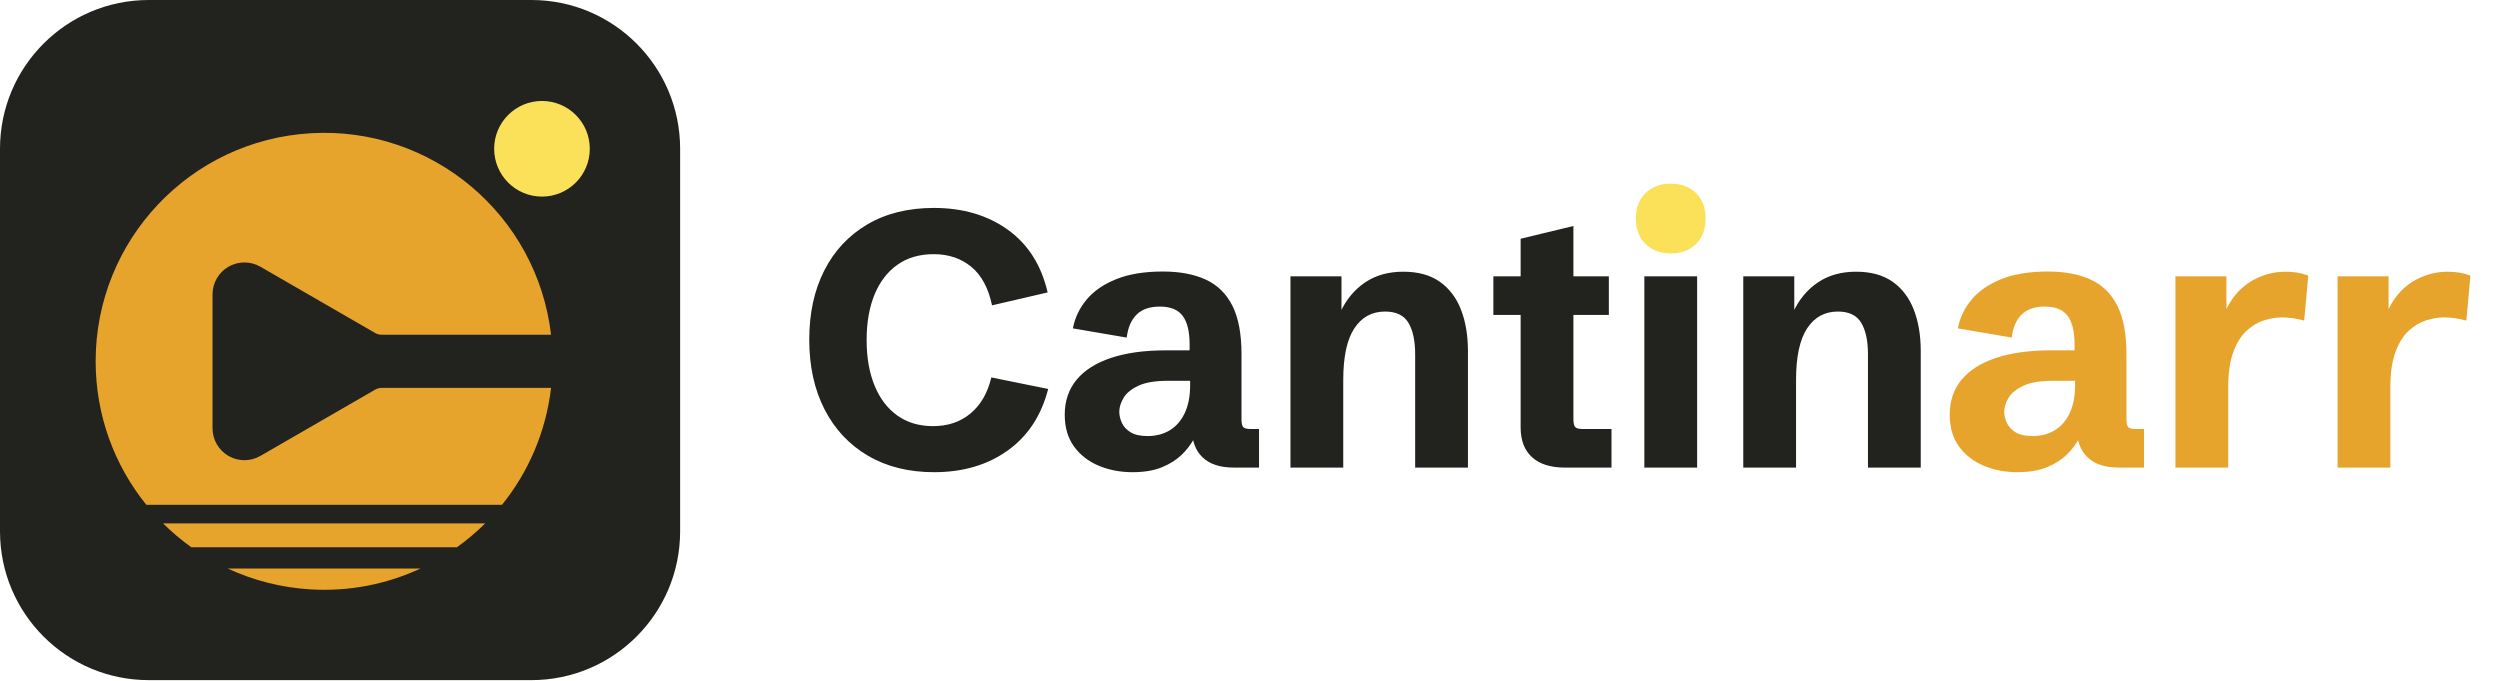
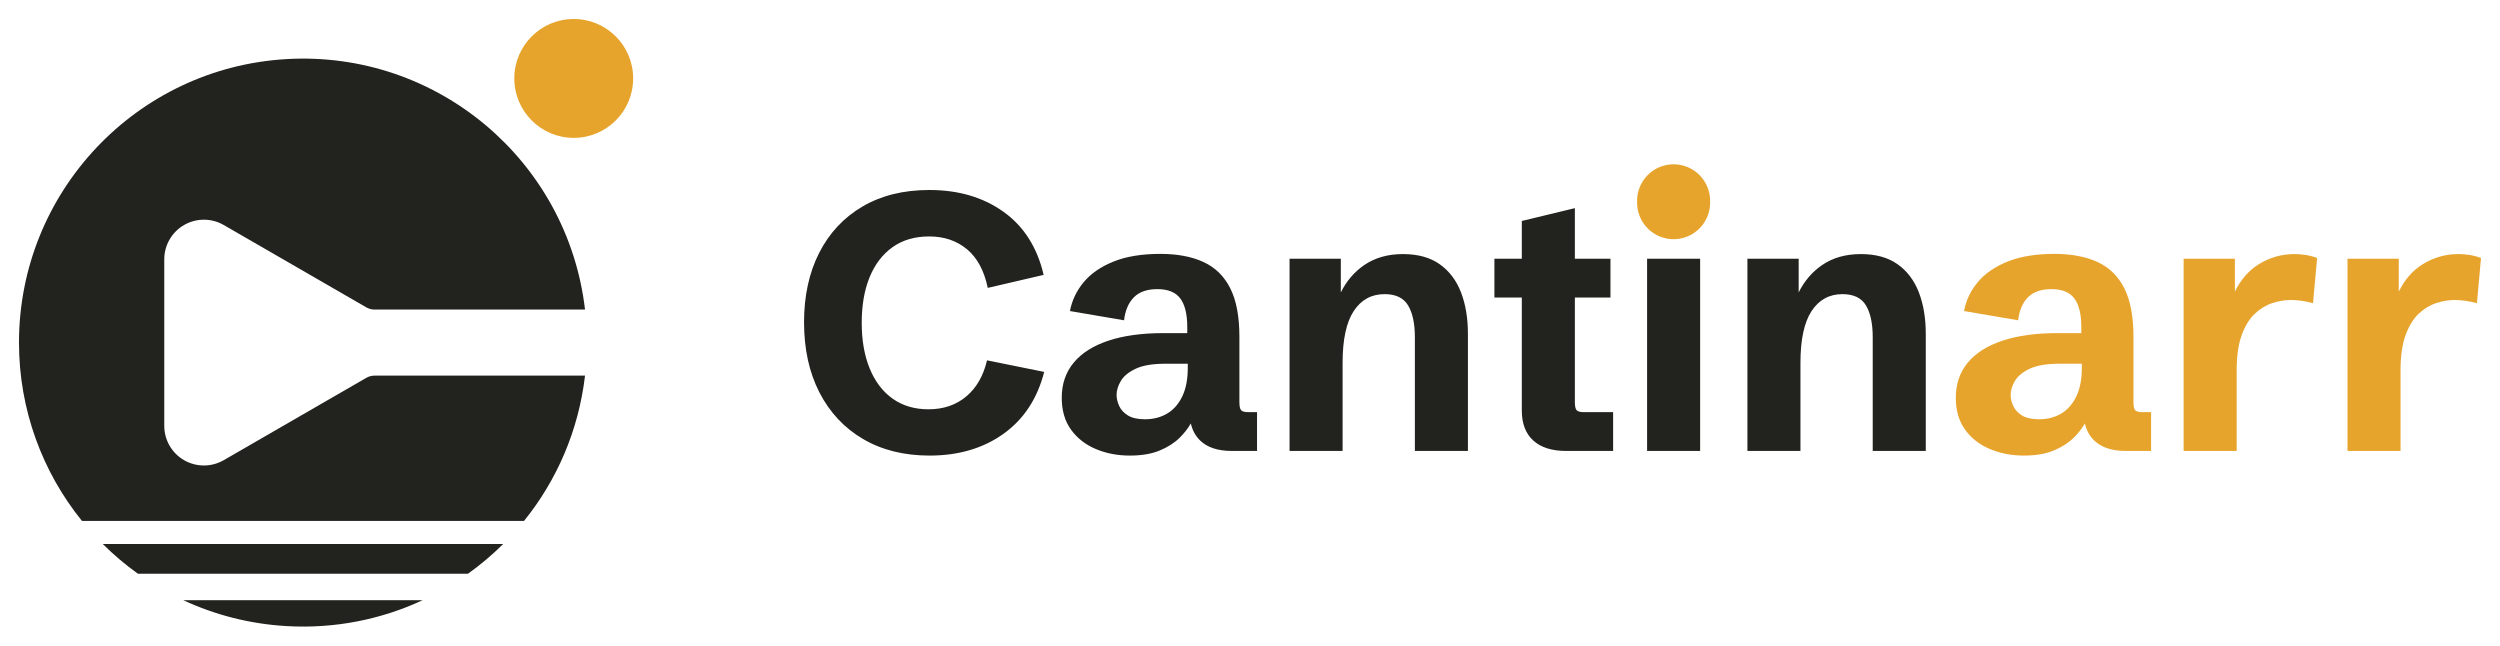
- <svg xmlns="http://www.w3.org/2000/svg" viewBox="0 0 941 256" width="941" height="256">
-   <path fill="#22221E" d="M56 0H200C230.93 0 256 25.07 256 56V200C256 230.93 230.93 256 200 256H56C25.07 256 0 230.93 0 200V56C0 25.07 25.07 0 56 0Z" />
-   <path fill="#E7A42C" d="M207.42 146C205.46 162.7 198.83 177.77 188.95 190H55.07C43.12 175.21 36 156.39 36 136C36 90.45 71.52 52.8 116.99 50.15C162.47 47.49 202.12 80.76 207.42 126H143.69C142.81 126 141.95 125.77 141.19 125.33L98 100.39C94.29 98.25 89.71 98.25 86 100.39C82.29 102.53 80 106.49 80 110.78V161.22C80 165.51 82.29 169.47 86 171.61C89.71 173.75 94.29 173.75 98 171.61L141.19 146.67C141.95 146.23 142.81 146 143.69 146ZM182.63 197C179.32 200.28 175.76 203.29 171.97 206H72.03C68.24 203.29 64.68 200.28 61.38 197ZM158.25 214C145.75 219.82 131.67 222.71 116.99 221.85C105.85 221.2 95.31 218.45 85.74 214H158.25Z" />
-   <path fill="#FBE15A" d="M186 56C186 46.06 194.06 38 204 38C213.94 38 222 46.06 222 56C222 65.94 213.94 74 204 74C194.06 74 186 65.94 186 56Z" />
-   <path fill="#22221E" d="M351.6 177.733Q337.267 177.733 326.7 171.533Q316.133 165.333 310.367 154.1Q304.6 142.867 304.6 127.8Q304.6 112.933 310.267 101.8Q315.933 90.667 326.467 84.467Q337.0 78.267 351.533 78.267Q367.867 78.267 379.3 86.433Q390.733 94.6 394.333 110.067L373.4 114.933Q371.4 105.267 365.633 100.467Q359.867 95.667 351.467 95.667Q343.4 95.667 337.767 99.667Q332.133 103.667 329.167 110.9Q326.2 118.133 326.2 128.0Q326.2 137.867 329.2 145.167Q332.2 152.467 337.8 156.433Q343.4 160.4 351.2 160.4Q359.6 160.4 365.333 155.6Q371.067 150.8 373.133 142.067L394.533 146.4Q390.667 161.467 379.267 169.6Q367.867 177.733 351.6 177.733Z M426.233 177.733Q419.367 177.733 413.567 175.3Q407.767 172.867 404.267 168.067Q400.767 163.267 400.767 156.067Q400.767 148.333 405.233 142.933Q409.7 137.533 418.233 134.7Q426.767 131.867 438.833 131.867H448.967L447.767 133.667V129.533Q447.767 122.4 445.167 118.9Q442.567 115.4 436.567 115.4Q430.833 115.4 427.8 118.433Q424.767 121.467 424.1 127.067L403.833 123.6Q404.967 117.6 409.0 112.767Q413.033 107.933 420.167 105.067Q427.3 102.2 437.7 102.2Q447.233 102.2 453.833 105.233Q460.433 108.267 463.867 115.067Q467.3 121.867 467.3 133.267V157.733Q467.3 160.0 467.933 160.733Q468.567 161.467 470.633 161.467H473.9V176.0H464.433Q456.633 176.0 452.6 172.1Q448.567 168.2 448.567 160.867V157.467L452.033 158.8Q451.167 161.667 449.5 164.933Q447.833 168.2 444.867 171.1Q441.9 174.0 437.367 175.867Q432.833 177.733 426.233 177.733ZM431.967 164.133Q436.633 164.133 440.233 162.0Q443.833 159.867 445.9 155.567Q447.967 151.267 447.967 144.867V143.333H439.567Q432.433 143.333 428.467 145.2Q424.5 147.067 422.9 149.767Q421.3 152.467 421.3 155.0Q421.3 157.0 422.267 159.133Q423.233 161.267 425.533 162.7Q427.833 164.133 431.967 164.133Z M485.733 176.0V104.0H504.933V120.6L504.467 117.6Q507.733 110.467 513.733 106.367Q519.733 102.267 528.2 102.267Q536.6 102.267 541.967 106.067Q547.333 109.867 549.933 116.6Q552.533 123.333 552.533 132.133V176.0H532.667V133.4Q532.667 125.733 530.133 121.5Q527.6 117.267 521.333 117.267Q513.933 117.267 509.767 123.6Q505.6 129.933 505.6 143.0V176.0Z M588.967 176.0Q580.967 176.0 576.667 172.1Q572.367 168.2 572.367 160.867V118.533H562.1V104.0H572.367V89.867L592.233 85.067V104.0H605.567V118.533H592.233V157.733Q592.233 159.933 592.867 160.7Q593.5 161.467 595.567 161.467H606.567V176.0Z M618.933 176.0V104.0H638.8V176.0Z M656.167 176.0V104.0H675.367V120.6L674.9 117.6Q678.167 110.467 684.167 106.367Q690.167 102.267 698.633 102.267Q707.033 102.267 712.4 106.067Q717.767 109.867 720.367 116.6Q722.967 123.333 722.967 132.133V176.0H703.1V133.4Q703.1 125.733 700.567 121.5Q698.033 117.267 691.767 117.267Q684.367 117.267 680.2 123.6Q676.033 129.933 676.033 143.0V176.0Z" />
-   <path fill="#E7A42C" d="M759.333 177.733Q752.467 177.733 746.667 175.3Q740.867 172.867 737.367 168.067Q733.867 163.267 733.867 156.067Q733.867 148.333 738.333 142.933Q742.8 137.533 751.333 134.7Q759.867 131.867 771.933 131.867H782.067L780.867 133.667V129.533Q780.867 122.4 778.267 118.9Q775.667 115.4 769.667 115.4Q763.933 115.4 760.9 118.433Q757.867 121.467 757.2 127.067L736.933 123.6Q738.067 117.6 742.1 112.767Q746.133 107.933 753.267 105.067Q760.4 102.2 770.8 102.2Q780.333 102.2 786.933 105.233Q793.533 108.267 796.967 115.067Q800.4 121.867 800.4 133.267V157.733Q800.4 160.0 801.033 160.733Q801.667 161.467 803.733 161.467H807.0V176.0H797.533Q789.733 176.0 785.7 172.1Q781.667 168.2 781.667 160.867V157.467L785.133 158.8Q784.267 161.667 782.6 164.933Q780.933 168.2 777.967 171.1Q775.0 174.0 770.467 175.867Q765.933 177.733 759.333 177.733ZM765.067 164.133Q769.733 164.133 773.333 162.0Q776.933 159.867 779.0 155.567Q781.067 151.267 781.067 144.867V143.333H772.667Q765.533 143.333 761.567 145.2Q757.6 147.067 756.0 149.767Q754.4 152.467 754.4 155.0Q754.4 157.0 755.367 159.133Q756.333 161.267 758.633 162.7Q760.933 164.133 765.067 164.133Z M818.833 176.0V104.0H838.033V120.2L837.233 118.067Q840.633 110.067 846.833 106.167Q853.033 102.267 860.367 102.267Q862.433 102.267 864.567 102.6Q866.7 102.933 868.833 103.733L867.3 120.667Q862.967 119.467 858.967 119.467Q855.7 119.467 852.133 120.6Q848.567 121.733 845.533 124.567Q842.5 127.4 840.6 132.567Q838.7 137.733 838.7 145.733V176.0Z M879.867 176.0V104.0H899.067V120.2L898.267 118.067Q901.667 110.067 907.867 106.167Q914.067 102.267 921.4 102.267Q923.467 102.267 925.6 102.6Q927.733 102.933 929.867 103.733L928.333 120.667Q924 119.467 920 119.467Q916.733 119.467 913.167 120.6Q909.6 121.733 906.567 124.567Q903.533 127.4 901.633 132.567Q899.733 137.733 899.733 145.733V176.0Z" />
-   <path fill="#FBE15A" d="M628.867 95.4Q622.933 95.4 619.333 91.8Q615.733 88.2 615.733 82.267Q615.733 76.267 619.333 72.7Q622.933 69.133 628.867 69.133Q634.867 69.133 638.433 72.7Q642.0 76.267 642.0 82.267Q642.0 88.2 638.433 91.8Q634.867 95.4 628.867 95.4Z" />
+ <svg xmlns="http://www.w3.org/2000/svg" viewBox="-8 -8 1053.33 272" width="1053.33" height="272">
+   <path fill="#22221E" d="M238.49 150.26C235.77 173.49 226.54 194.46 212.79 211.48H26.53C9.91 190.89 0 164.72 0 136.35C0 72.97 49.42 20.59 112.68 16.9C175.95 13.21 231.12 59.49 238.49 122.43H149.82C148.6 122.43 147.4 122.11 146.34 121.5L86.26 86.8C81.09 83.82 74.73 83.82 69.56 86.8C64.4 89.78 61.21 95.29 61.21 101.26V171.43C61.21 177.4 64.4 182.91 69.56 185.89C74.73 188.87 81.09 188.87 86.26 185.89L146.34 151.19C147.4 150.58 148.6 150.26 149.82 150.26ZM204 221.21C199.4 225.78 194.44 229.97 189.16 233.74H50.12C44.85 229.96 39.89 225.77 35.31 221.21ZM170.09 244.87C152.69 252.97 133.11 256.99 112.68 255.79C97.18 254.89 82.51 251.06 69.2 244.87H170.09Z" />
+   <path fill="#E7A42C" d="M208.69 25.04C208.69 11.21 219.9 0 233.73 0C247.56 0 258.77 11.21 258.77 25.04C258.77 38.87 247.56 50.09 233.73 50.09C219.9 50.09 208.69 38.87 208.69 25.04Z" />
+   <path fill="#22221E" d="M383.65 183.95Q367.52 183.95 355.64 176.97Q343.75 170 337.26 157.36Q330.77 144.73 330.77 127.78Q330.77 111.05 337.15 98.53Q343.52 86 355.37 79.03Q367.22 72.05 383.57 72.05Q401.95 72.05 414.81 81.24Q427.67 90.43 431.72 107.82L408.17 113.3Q405.92 102.43 399.44 97.03Q392.95 91.62 383.5 91.62Q374.42 91.62 368.09 96.12Q361.75 100.62 358.41 108.76Q355.07 116.9 355.07 128Q355.07 139.1 358.45 147.31Q361.82 155.52 368.12 159.99Q374.42 164.45 383.2 164.45Q392.65 164.45 399.1 159.05Q405.55 153.65 407.87 143.82L431.95 148.7Q427.6 165.65 414.77 174.8Q401.95 183.95 383.65 183.95ZM468 183.95Q460.28 183.95 453.75 181.21Q447.23 178.48 443.29 173.08Q439.35 167.68 439.35 159.57Q439.35 150.88 444.38 144.8Q449.4 138.73 459 135.54Q468.6 132.35 482.18 132.35H492.23V129.73Q492.23 121.7 489.3 117.76Q486.38 113.82 479.63 113.82Q473.18 113.82 469.77 117.24Q466.35 120.65 465.6 126.95L442.8 123.05Q444.08 116.3 448.62 110.86Q453.15 105.43 461.18 102.2Q469.2 98.97 480.9 98.97Q491.63 98.97 499.05 102.39Q506.48 105.8 510.34 113.45Q514.2 121.1 514.2 133.93V161.45Q514.2 164 514.92 164.82Q515.63 165.65 517.95 165.65H521.63V182H510.98Q502.2 182 497.67 177.61Q494.76 174.8 493.72 170.41Q491.91 173.61 488.97 176.49Q485.63 179.75 480.53 181.85Q475.43 183.95 468 183.95ZM728.24 182V101H749.84V115.2Q753.46 107.95 759.74 103.66Q766.49 99.05 776.02 99.05Q785.47 99.05 791.51 103.33Q797.54 107.6 800.47 115.17Q803.39 122.75 803.39 132.65V182H781.04V134.07Q781.04 125.45 778.19 120.69Q775.34 115.93 768.29 115.93Q759.97 115.93 755.28 123.05Q750.59 130.18 750.59 144.88V182ZM535.33 182V101H556.93V115.2Q560.55 107.95 566.83 103.66Q573.58 99.05 583.11 99.05Q592.56 99.05 598.6 103.33Q604.63 107.6 607.56 115.17Q610.48 122.75 610.48 132.65V182H588.13V134.07Q588.13 125.45 585.28 120.69Q582.43 115.93 575.38 115.93Q567.06 115.93 562.37 123.05Q557.68 130.18 557.68 144.88V182ZM651.86 182Q642.86 182 638.02 177.61Q633.19 173.23 633.19 164.98V117.35H621.64V101H633.19V85.1L655.54 79.7V101H670.54V117.35H655.54V161.45Q655.54 163.93 656.25 164.79Q656.96 165.65 659.29 165.65H671.66V182ZM685.97 182V101H708.32V182ZM474.45 168.65Q479.7 168.65 483.75 166.25Q487.8 163.85 490.13 159.01Q492.45 154.18 492.45 146.98V145.25H483Q474.98 145.25 470.52 147.35Q466.05 149.45 464.25 152.49Q462.45 155.52 462.45 158.38Q462.45 160.62 463.54 163.03Q464.63 165.43 467.22 167.04Q469.8 168.65 474.45 168.65Z" />
+   <path fill="#E7A42C" d="M681.77 77C681.63 71.41 684.53 66.19 689.34 63.35C694.16 60.52 700.13 60.52 704.95 63.35C709.76 66.19 712.66 71.41 712.52 77C712.66 82.59 709.76 87.81 704.95 90.65C700.13 93.48 694.16 93.48 689.34 90.65C684.53 87.81 681.63 82.59 681.77 77Z" />
+   <path fill="#E7A42C" d="M844.7 183.95Q836.97 183.95 830.45 181.21Q823.92 178.48 819.99 173.08Q816.05 167.68 816.05 159.57Q816.05 150.88 821.07 144.8Q826.1 138.73 835.7 135.54Q845.3 132.35 858.87 132.35H868.92V129.73Q868.92 121.7 866 117.76Q863.07 113.82 856.32 113.82Q849.87 113.82 846.46 117.24Q843.05 120.65 842.3 126.95L819.5 123.05Q820.77 116.3 825.31 110.86Q829.85 105.43 837.87 102.2Q845.9 98.97 857.6 98.97Q868.32 98.97 875.75 102.39Q883.17 105.8 887.04 113.45Q890.9 121.1 890.9 133.93V161.45Q890.9 164 891.61 164.82Q892.32 165.65 894.65 165.65H898.32V182H887.67Q878.9 182 874.36 177.61Q871.46 174.8 870.41 170.41Q868.61 173.61 865.66 176.49Q862.32 179.75 857.22 181.85Q852.12 183.95 844.7 183.95ZM912.03 182V101H933.63V114.86Q937.34 107.33 943.53 103.44Q950.5 99.05 958.75 99.05Q961.08 99.05 963.48 99.43Q965.88 99.8 968.28 100.7L966.55 119.75Q961.68 118.4 957.18 118.4Q953.5 118.4 949.49 119.67Q945.48 120.95 942.07 124.14Q938.65 127.32 936.52 133.14Q934.38 138.95 934.38 147.95V182ZM981.08 182V101H1002.68V114.86Q1006.39 107.33 1012.58 103.44Q1019.56 99.05 1027.81 99.05Q1030.13 99.05 1032.53 99.43Q1034.93 99.8 1037.33 100.7L1035.61 119.75Q1030.73 118.4 1026.23 118.4Q1022.56 118.4 1018.54 119.67Q1014.53 120.95 1011.12 124.14Q1007.71 127.32 1005.57 133.14Q1003.43 138.95 1003.43 147.95V182ZM851.15 168.65Q856.4 168.65 860.45 166.25Q864.5 163.85 866.82 159.01Q869.15 154.18 869.15 146.98V145.25H859.7Q851.67 145.25 847.21 147.35Q842.75 149.45 840.95 152.49Q839.15 155.52 839.15 158.38Q839.15 160.62 840.24 163.03Q841.32 165.43 843.91 167.04Q846.5 168.65 851.15 168.65Z" />
</svg>
